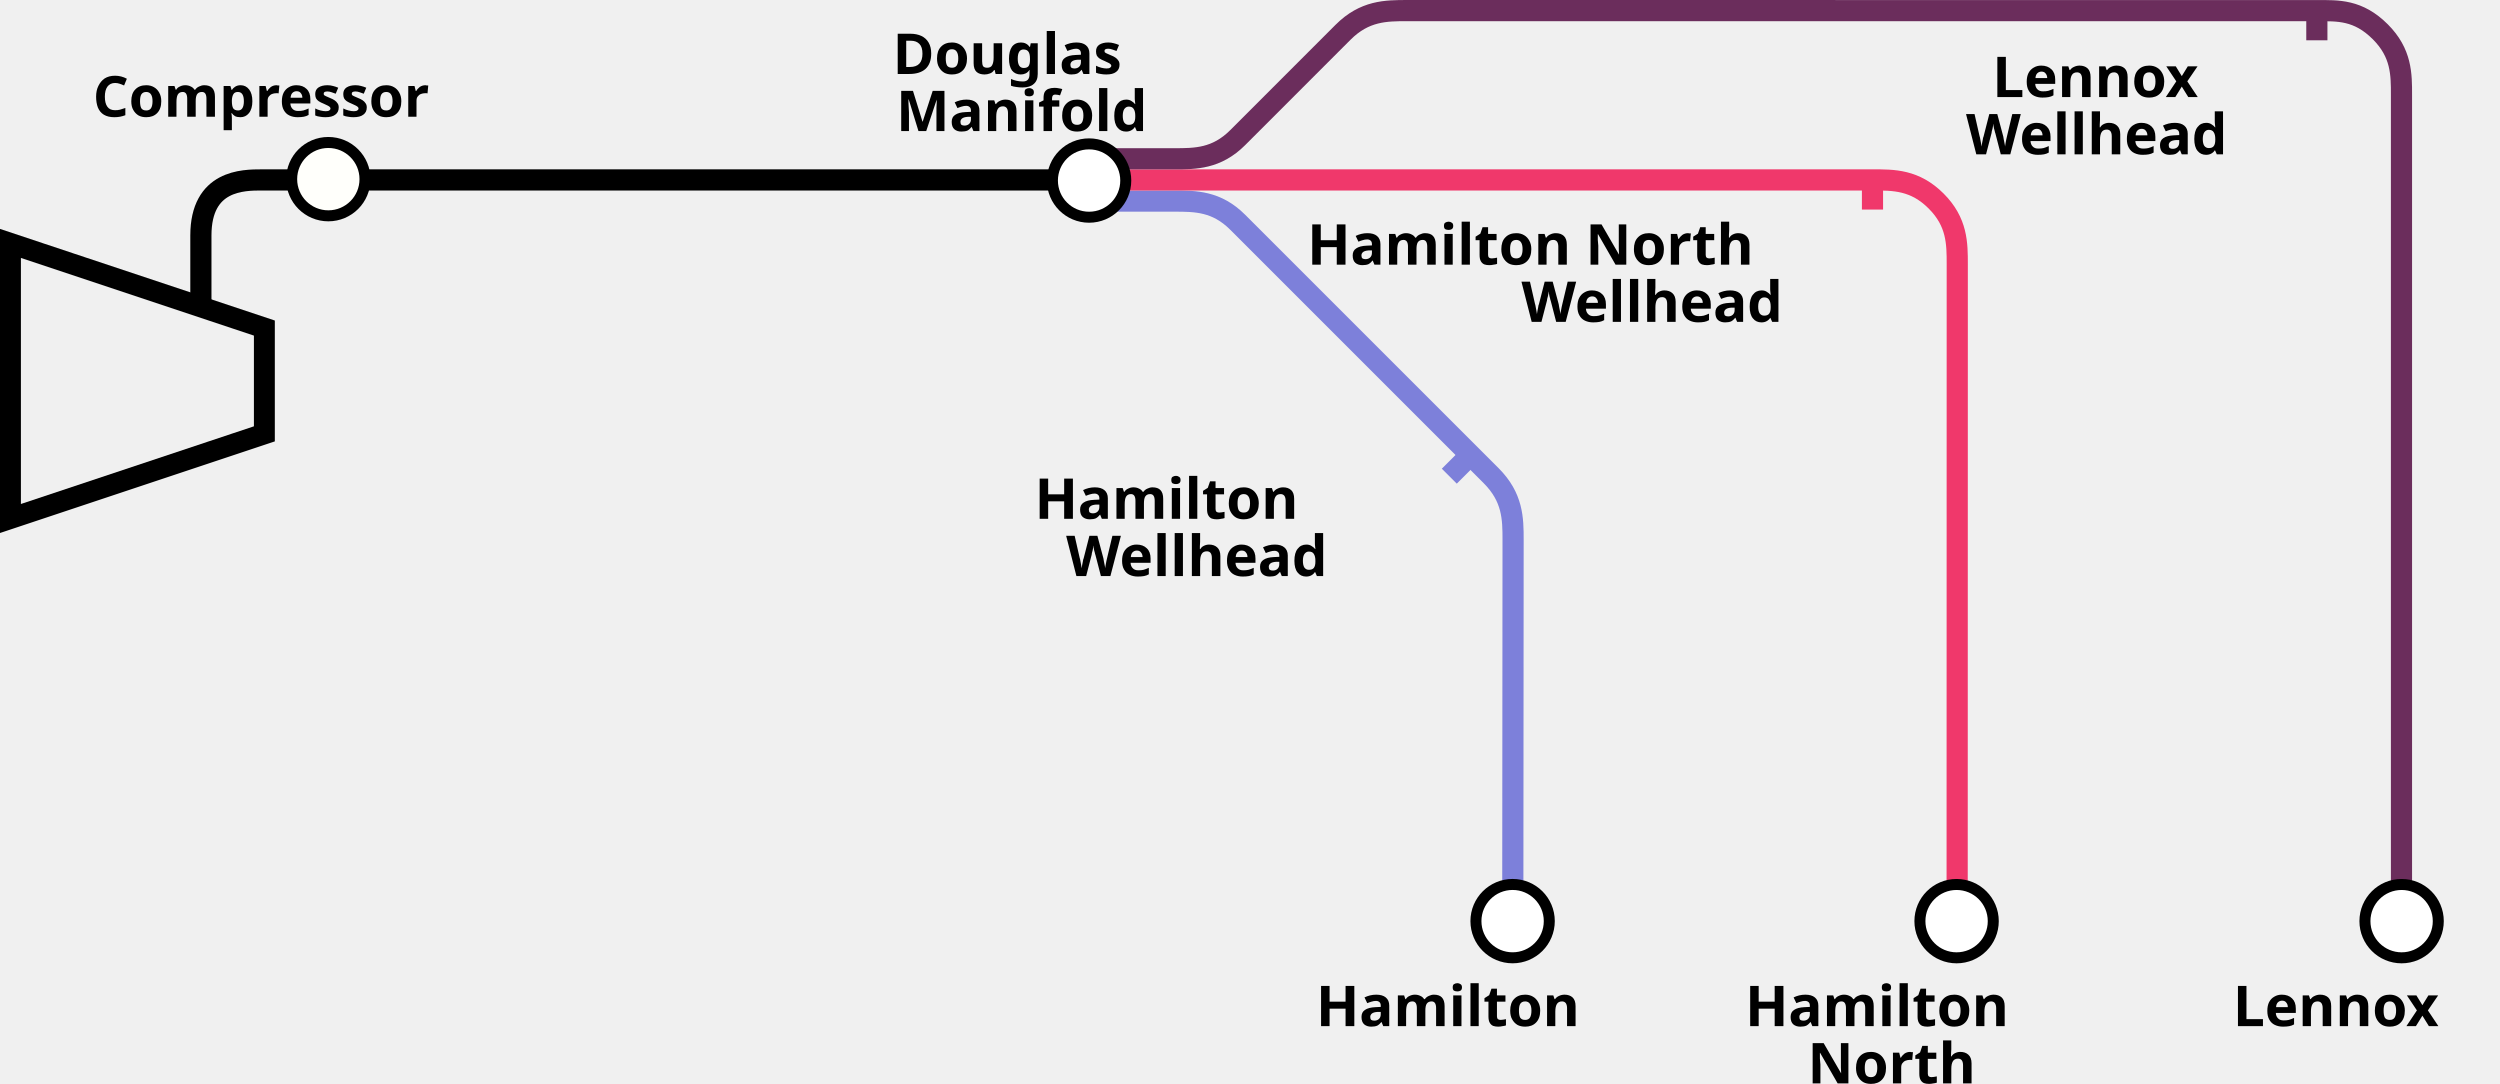
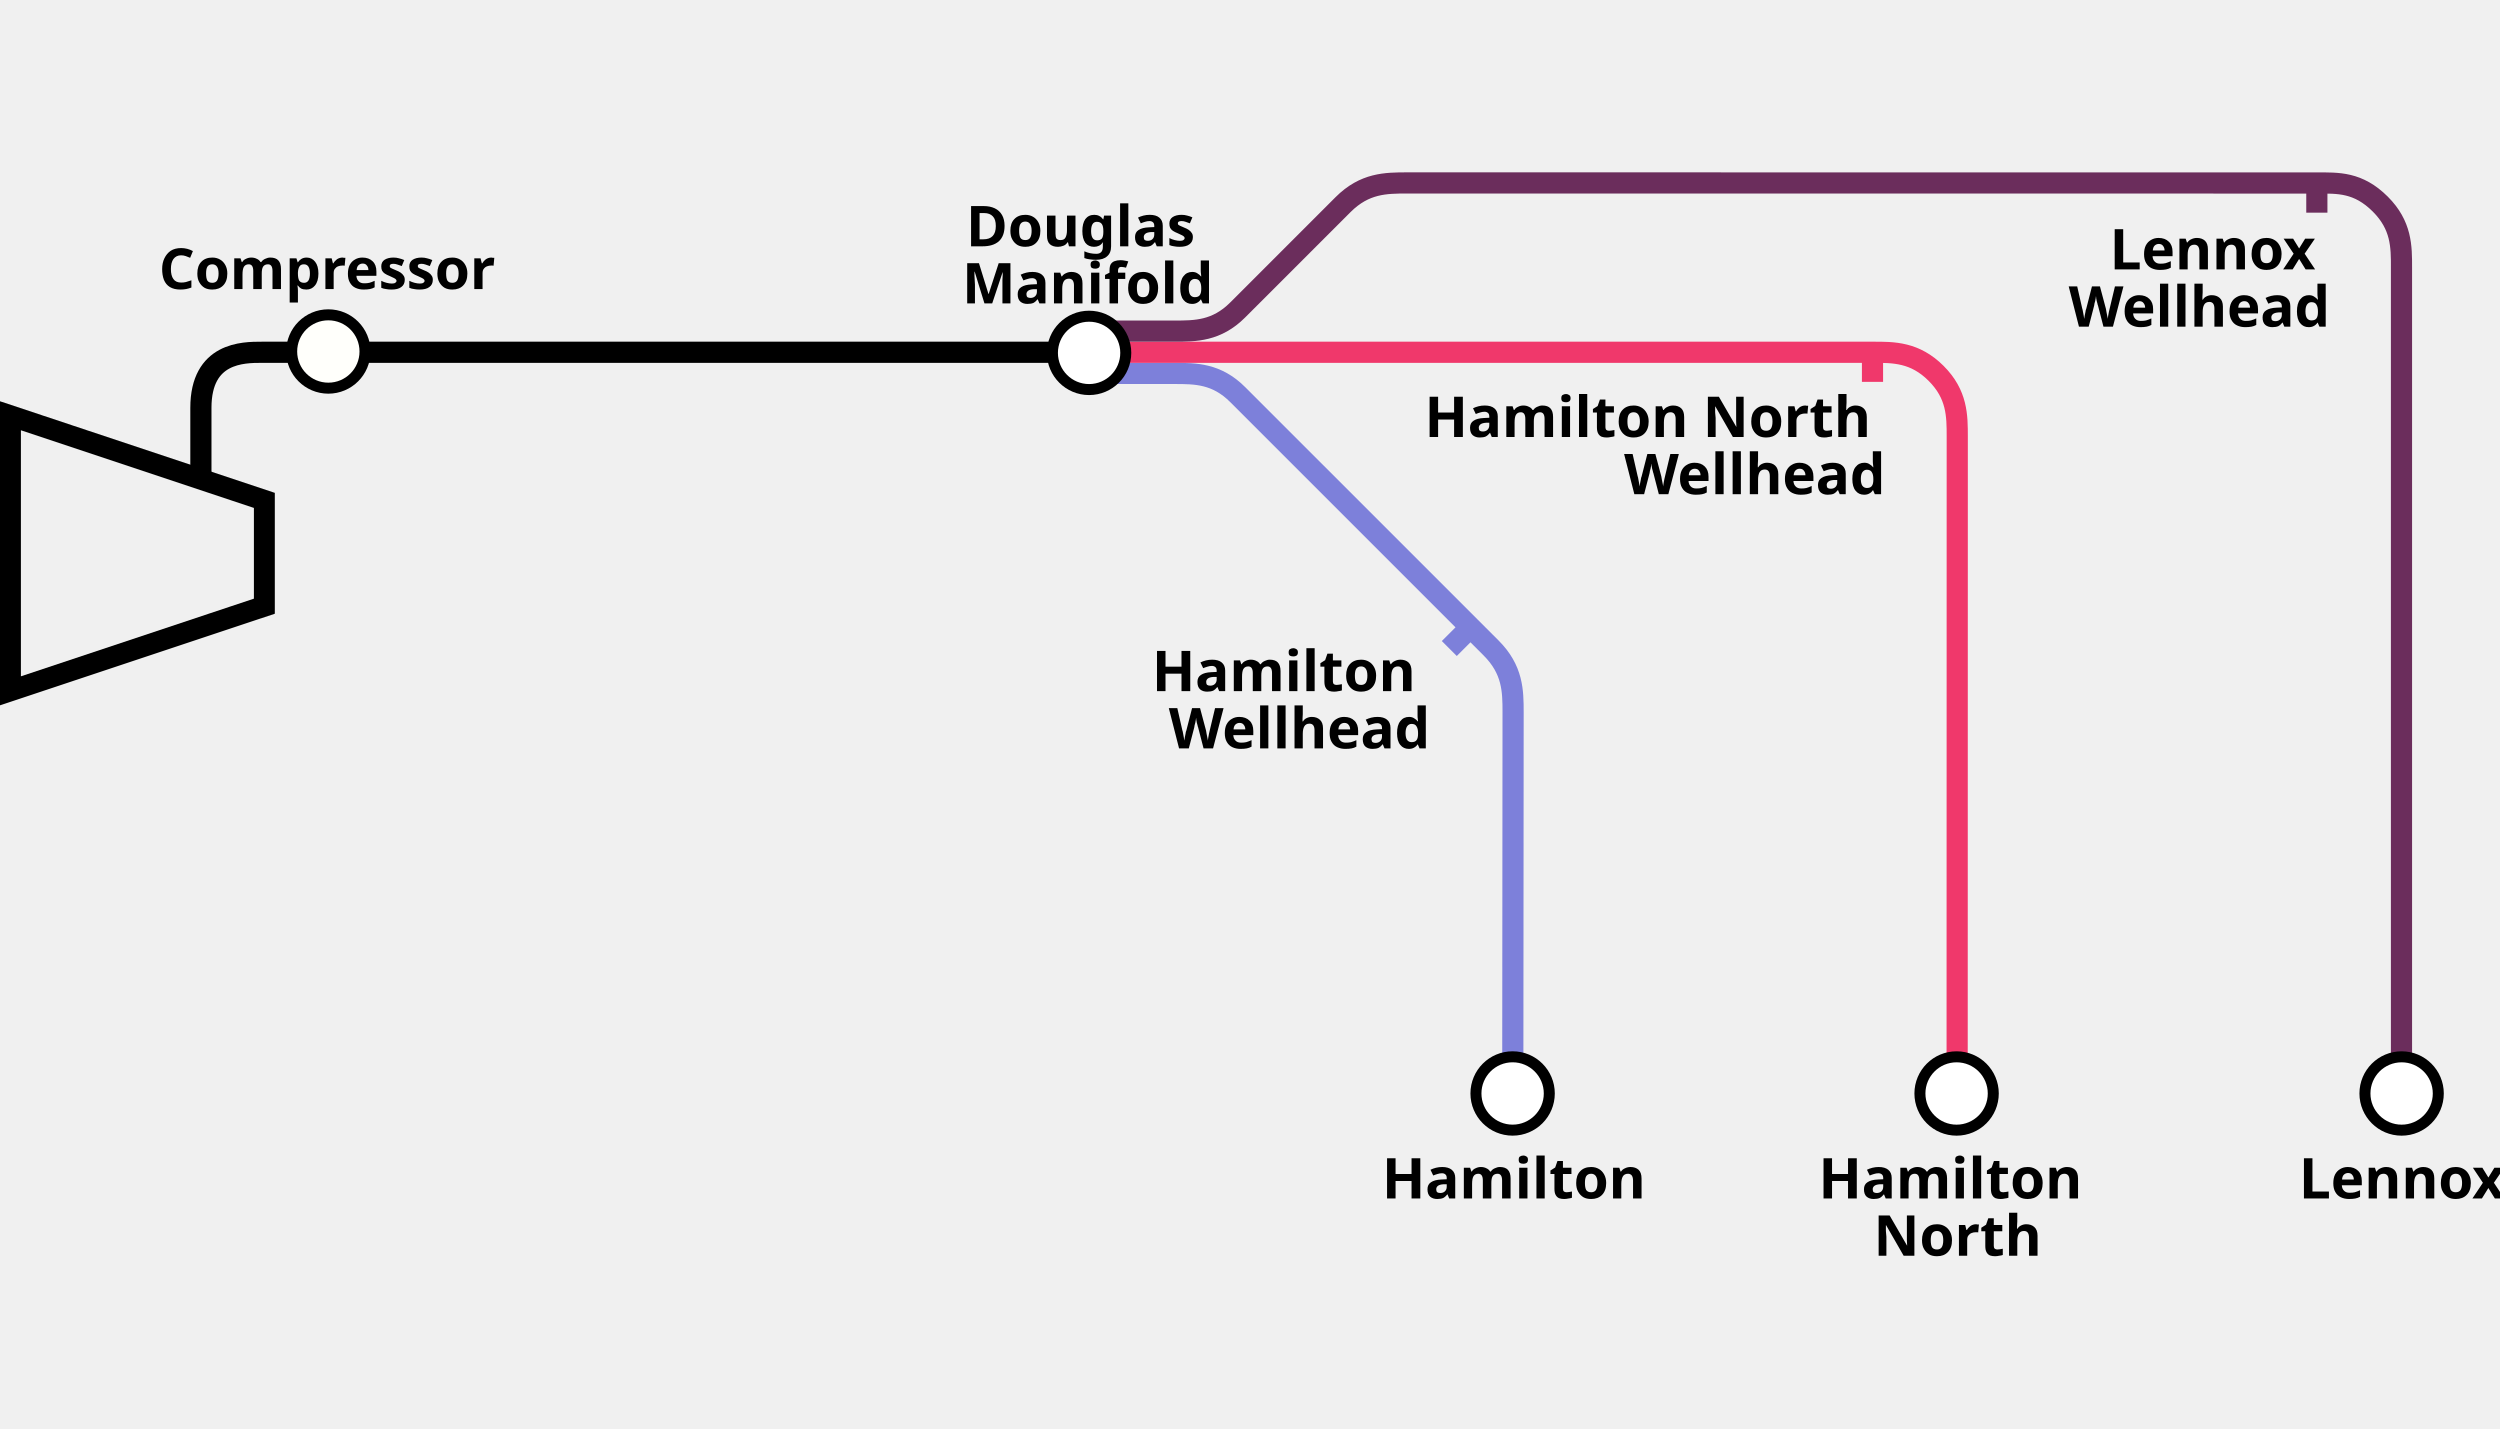
- <svg xmlns="http://www.w3.org/2000/svg" width="156.302mm" height="67.766mm" viewBox="0 0 156.302 67.766" version="1.1" id="svg5">
-   <defs id="defs2" />
-   <g id="layer1" transform="translate(-3.315455,-4.625182)">
-     <g id="g55818">
-       <text xml:space="preserve" style="font-style:normal;font-weight:normal;font-size:3.528px;line-height:1;font-family:sans-serif;fill:#000000;fill-opacity:1;stroke:none;stroke-width:0.265" x="92.737" y="37.065" id="text20986-9-4-8">
-         <tspan style="font-style:normal;font-variant:normal;font-weight:bold;font-stretch:normal;font-size:3.528px;font-family:Raleway;-inkscape-font-specification:'Raleway Bold';text-align:end;text-anchor:end;stroke-width:0.265" x="92.737" y="37.065" id="tspan22923-5-1">Hamilton</tspan>
-         <tspan style="font-style:normal;font-variant:normal;font-weight:bold;font-stretch:normal;font-size:3.528px;font-family:Raleway;-inkscape-font-specification:'Raleway Bold';text-align:end;text-anchor:end;stroke-width:0.265" x="92.737" y="40.64" id="tspan31796-9">Wellhead</tspan>
+ <svg xmlns="http://www.w3.org/2000/svg" width="700" height="400" viewBox="0 0 156.302 67.766">
+   <text style="line-height:1" x="92.737" y="37.065" font-weight="400" font-size="3.528" font-family="sans-serif" stroke-width="0.265" transform="translate(-3.315 -4.625)">
+     <tspan style="-inkscape-font-specification:'Raleway Bold';text-align:end" x="92.737" y="37.065" font-weight="700" font-family="Raleway" text-anchor="end">Hamilton</tspan>
+     <tspan style="-inkscape-font-specification:'Raleway Bold';text-align:end" x="92.737" y="40.64" font-weight="700" font-family="Raleway" text-anchor="end">Wellhead</tspan>
+   </text>
+   <g fill="none" stroke="#7d80da" stroke-width="1.323">
+     <path d="M94.58 57.552l.02-23.8c0-1.336-.02-2.658-1.375-4.014L77.382 13.896c-1.322-1.323-2.645-1.323-3.968-1.323h-5.027M91.935 28.448l-1.323 1.323h0" class="path reverse-anim" />
+   </g>
+   <g transform="translate(-3.315 -4.625)">
+     <circle cx="97.885" cy="62.215" fill="#fff" stroke="#000" stroke-width="0.688" stroke-linecap="round" r="2.293" />
+     <text style="line-height:1.25" x="97.963" y="68.781" font-weight="400" font-size="3.528" font-family="sans-serif" stroke-width="0.265">
+       <tspan style="-inkscape-font-specification:'Raleway Bold';text-align:center" x="97.963" y="68.781" font-weight="700" font-family="Raleway" text-anchor="middle">Hamilton</tspan>
+     </text>
+   </g>
+   <text style="line-height:1" x="121.202" y="21.175" font-weight="400" font-size="3.528" font-family="sans-serif" stroke-width="0.265" transform="translate(-3.315 -4.625)">
+     <tspan style="-inkscape-font-specification:'Raleway Bold';text-align:end" x="121.202" y="21.175" font-weight="700" font-family="Raleway" text-anchor="end">Hamilton North</tspan>
+     <tspan style="-inkscape-font-specification:'Raleway Bold';text-align:end" x="121.202" y="24.749" font-weight="700" font-family="Raleway" text-anchor="end">Wellhead</tspan>
+   </text>
+   <g fill="none" stroke="#f0386b" stroke-width="1.323">
+     <path d="M68.122 11.25h48.948c1.33-.006 2.653-.006 3.976 1.317s1.323 2.646 1.323 3.969l-.007 41.016M117.07 11.25v1.852" class="path" />
+   </g>
+   <g transform="translate(-3.315 -4.625)">
+     <circle cx="125.643" cy="62.216" fill="#fff" stroke="#000" stroke-width="0.688" stroke-linecap="round" r="2.293" />
+     <text style="line-height:1" x="125.71" y="68.781" font-weight="400" font-size="3.528" font-family="sans-serif" stroke-width="0.265">
+       <tspan style="-inkscape-font-specification:'Raleway Bold';text-align:center" x="125.71" y="68.781" font-weight="700" font-family="Raleway" text-anchor="middle">Hamilton</tspan>
+       <tspan style="-inkscape-font-specification:'Raleway Bold';text-align:center" x="125.71" y="72.356" font-weight="700" font-family="Raleway" text-anchor="middle">North</tspan>
+     </text>
+   </g>
+   <g>
+     <text style="line-height:1" x="148.999" y="10.698" font-weight="400" font-size="3.528" font-family="sans-serif" stroke-width="0.265" transform="translate(-3.315 -4.625)">
+       <tspan style="-inkscape-font-specification:'Raleway Bold';text-align:end" x="148.999" y="10.698" font-weight="700" font-family="Raleway" text-anchor="end">Lennox</tspan>
+       <tspan style="-inkscape-font-specification:'Raleway Bold';text-align:end" x="148.999" y="14.273" font-weight="700" font-family="Raleway" text-anchor="end">Wellhead</tspan>
+     </text>
+     <g fill="none" stroke="#6b2d5c" stroke-width="1.323">
+       <path d="M150.143 57.552V5.958c.005-1.32 0-2.646-1.323-3.969-1.389-1.388-2.646-1.323-3.969-1.323 0 0-55.932-.007-56.884-.004-1.324.004-2.647.004-4.002 1.36l-6.583 6.582c-1.322 1.323-2.645 1.323-3.968 1.323h-5.292M144.851.666V2.52" class="path reverse-anim" />
+     </g>
+     <g transform="translate(-3.315 -4.625)">
+       <circle cx="153.466" cy="62.216" fill="#fff" stroke="#000" stroke-width="0.688" stroke-linecap="round" r="2.293" />
+       <text style="line-height:1" x="153.48" y="68.781" font-weight="400" font-size="3.528" font-family="sans-serif" stroke-width="0.265">
+         <tspan style="-inkscape-font-specification:'Raleway Bold';text-align:center" x="153.48" y="68.781" font-weight="700" font-family="Raleway" text-anchor="middle">Lennox</tspan>
      </text>
-       <g id="g55537">
-         <path style="fill:none;stroke:#7d80da;stroke-width:1.323;stroke-linecap:butt;stroke-linejoin:miter;stroke-miterlimit:4;stroke-dasharray:none;stroke-opacity:1" d="m 97.896,62.177 0.019,-23.799 c 10e-4,-1.336 -0.019,-2.659 -1.374,-4.015 L 80.698,18.521 c -1.323,-1.323 -2.646,-1.323 -3.969,-1.323 H 73.025 71.702" id="path7511-9" />
-         <path style="fill:none;stroke:#7d80da;stroke-width:1.323;stroke-linecap:butt;stroke-linejoin:miter;stroke-miterlimit:4;stroke-dasharray:none;stroke-opacity:1" d="m 95.25,33.073 -1.323,1.323 v 0" id="path31604" />
-       </g>
-       <g id="g55514">
-         <ellipse style="fill:#ffffff;fill-opacity:1;stroke:#000000;stroke-width:0.688;stroke-linecap:round;stroke-miterlimit:4;stroke-dasharray:none;stroke-opacity:1" id="path4404-8-3" cx="97.885" cy="62.215" rx="2.293" ry="2.293" />
-         <text xml:space="preserve" style="font-style:normal;font-weight:normal;font-size:3.528px;line-height:1.25;font-family:sans-serif;fill:#000000;fill-opacity:1;stroke:none;stroke-width:0.265" x="97.963" y="68.781" id="text20986-9-4">
-           <tspan style="font-style:normal;font-variant:normal;font-weight:bold;font-stretch:normal;font-size:3.528px;font-family:Raleway;-inkscape-font-specification:'Raleway Bold';text-align:center;text-anchor:middle;stroke-width:0.265" x="97.963" y="68.781" id="tspan31796">Hamilton</tspan>
-         </text>
-       </g>
    </g>
-     <g id="g55831">
-       <text xml:space="preserve" style="font-style:normal;font-weight:normal;font-size:3.528px;line-height:1;font-family:sans-serif;fill:#000000;fill-opacity:1;stroke:none;stroke-width:0.265" x="121.202" y="21.175" id="text20986-9">
-         <tspan style="font-style:normal;font-variant:normal;font-weight:bold;font-stretch:normal;font-size:3.528px;font-family:Raleway;-inkscape-font-specification:'Raleway Bold';text-align:end;text-anchor:end;stroke-width:0.265" x="121.202" y="21.175" id="tspan35942">Hamilton North</tspan>
-         <tspan style="font-style:normal;font-variant:normal;font-weight:bold;font-stretch:normal;font-size:3.528px;font-family:Raleway;-inkscape-font-specification:'Raleway Bold';text-align:end;text-anchor:end;stroke-width:0.265" x="121.202" y="24.749" id="tspan38922">Wellhead</tspan>
+   </g>
+   <g>
+     <path d="M12.56 19.187v-4.463c0-3.474 2.645-3.474 3.807-3.474h51.755" fill="none" stroke="#000" stroke-width="1.323" class="path" />
+     <path d="M.653 15.219l15.875 5.291v6.615L.653 32.416z" fill="none" stroke="#000" stroke-width="1.307" />
+     <g transform="translate(-3.315 -4.625)">
+       <circle cx="23.843" cy="15.826" fill="#fffffb" stroke="#000" stroke-width="0.688" stroke-linecap="round" r="2.293" />
+       <text style="line-height:1.25" x="23.768" y="11.923" font-weight="400" font-size="3.528" font-family="sans-serif" stroke-width="0.265">
+         <tspan style="-inkscape-font-specification:'Raleway Bold';text-align:center" x="23.768" y="11.923" font-weight="700" font-family="Raleway" text-anchor="middle">Compressor</tspan>
      </text>
-       <g id="g55533">
-         <path style="fill:none;stroke:#f0386b;stroke-width:1.323;stroke-linecap:butt;stroke-linejoin:miter;stroke-miterlimit:4;stroke-dasharray:none;stroke-opacity:1" d="m 71.438,15.875 h 48.948 c 1.33,-0.006 2.653,-0.006 3.976,1.317 1.323,1.323 1.323,2.646 1.323,3.969 l -0.007,41.016" id="path13848" />
-         <path style="fill:none;stroke:#f0386b;stroke-width:1.323;stroke-linecap:butt;stroke-linejoin:miter;stroke-miterlimit:4;stroke-dasharray:none;stroke-opacity:1" d="m 120.385,15.875 v 1.852" id="path40202" />
-       </g>
-       <g id="g55520">
-         <ellipse style="fill:#ffffff;fill-opacity:1;stroke:#000000;stroke-width:0.688;stroke-linecap:round;stroke-miterlimit:4;stroke-dasharray:none;stroke-opacity:1" id="path4404-8-1" cx="125.643" cy="62.216" rx="2.293" ry="2.293" />
-         <text xml:space="preserve" style="font-style:normal;font-weight:normal;font-size:3.528px;line-height:1;font-family:sans-serif;fill:#000000;fill-opacity:1;stroke:none;stroke-width:0.265" x="125.71" y="68.781" id="text20986-9-0">
-           <tspan style="font-style:normal;font-variant:normal;font-weight:bold;font-stretch:normal;font-size:3.528px;font-family:Raleway;-inkscape-font-specification:'Raleway Bold';text-align:center;text-anchor:middle;stroke-width:0.265" x="125.71" y="68.781" id="tspan38922-5">Hamilton</tspan>
-           <tspan style="font-style:normal;font-variant:normal;font-weight:bold;font-stretch:normal;font-size:3.528px;font-family:Raleway;-inkscape-font-specification:'Raleway Bold';text-align:center;text-anchor:middle;stroke-width:0.265" x="125.71" y="72.356" id="tspan40636">North</tspan>
-         </text>
-       </g>
    </g>
-     <g id="g55843">
-       <text xml:space="preserve" style="font-style:normal;font-weight:normal;font-size:3.528px;line-height:1;font-family:sans-serif;fill:#000000;fill-opacity:1;stroke:none;stroke-width:0.265" x="148.999" y="10.698" id="text20986-9-3">
-         <tspan style="font-style:normal;font-variant:normal;font-weight:bold;font-stretch:normal;font-size:3.528px;font-family:Raleway;-inkscape-font-specification:'Raleway Bold';text-align:end;text-anchor:end;stroke-width:0.265" x="148.999" y="10.698" id="tspan35942-9">Lennox</tspan>
-         <tspan style="font-style:normal;font-variant:normal;font-weight:bold;font-stretch:normal;font-size:3.528px;font-family:Raleway;-inkscape-font-specification:'Raleway Bold';text-align:end;text-anchor:end;stroke-width:0.265" x="148.999" y="14.273" id="tspan38922-8">Wellhead</tspan>
+     <g transform="translate(-3.315 -4.625)">
+       <circle cx="71.406" cy="15.913" fill="#fff" stroke="#000" stroke-width="0.688" stroke-linecap="round" r="2.293" />
+       <text style="line-height:1" x="71.328" y="9.249" font-weight="400" font-size="3.528" font-family="sans-serif" stroke-width="0.265">
+         <tspan style="-inkscape-font-specification:'Raleway Bold';text-align:center" x="71.328" y="9.249" font-weight="700" font-family="Raleway" text-anchor="middle">Douglas</tspan>
+         <tspan style="-inkscape-font-specification:'Raleway Bold';text-align:center" x="71.328" y="12.823" font-weight="700" font-family="Raleway" text-anchor="middle">Manifold</tspan>
      </text>
-       <g id="g55529">
-         <path style="fill:none;stroke:#6b2d5c;stroke-width:1.323;stroke-linecap:butt;stroke-linejoin:miter;stroke-miterlimit:4;stroke-dasharray:none;stroke-opacity:1" d="m 153.458,62.177 1e-5,-51.594 c 0.005,-1.321 0,-2.646 -1.323,-3.969 -1.389,-1.389 -2.646,-1.323 -3.969,-1.323 0,0 -55.932,-0.007 -56.884,-0.004 -1.324,0.004 -2.647,0.004 -4.002,1.359 L 80.698,13.229 C 79.375,14.552 78.052,14.552 76.729,14.552 H 72.76 71.438" id="path7511" />
-         <path style="fill:none;stroke:#6b2d5c;stroke-width:1.323;stroke-linecap:butt;stroke-linejoin:miter;stroke-miterlimit:4;stroke-dasharray:none;stroke-opacity:1" d="m 148.167,5.292 v 1.852" id="path40202-5" />
-       </g>
-       <g id="g55525">
-         <ellipse style="fill:#ffffff;fill-opacity:1;stroke:#000000;stroke-width:0.688;stroke-linecap:round;stroke-miterlimit:4;stroke-dasharray:none;stroke-opacity:1" id="path4404-8-1-5" cx="153.466" cy="62.216" rx="2.293" ry="2.293" />
-         <text xml:space="preserve" style="font-style:normal;font-weight:normal;font-size:3.528px;line-height:1;font-family:sans-serif;fill:#000000;fill-opacity:1;stroke:none;stroke-width:0.265" x="153.48" y="68.781" id="text20986-9-0-4">
-           <tspan style="font-style:normal;font-variant:normal;font-weight:bold;font-stretch:normal;font-size:3.528px;font-family:Raleway;-inkscape-font-specification:'Raleway Bold';text-align:center;text-anchor:middle;stroke-width:0.265" x="153.48" y="68.781" id="tspan40636-1">Lennox</tspan>
-         </text>
-       </g>
-     </g>
-     <g id="g55856">
-       <path style="fill:none;stroke:#000000;stroke-width:1.323;stroke-linecap:butt;stroke-linejoin:miter;stroke-miterlimit:4;stroke-dasharray:none;stroke-opacity:1" d="m 15.875,23.812 v -4.464 c 0,-3.474 2.646,-3.474 3.808,-3.474 H 71.438" id="path1050" />
-       <path style="fill:none;stroke:#000000;stroke-width:1.307;stroke-linecap:butt;stroke-linejoin:miter;stroke-miterlimit:4;stroke-dasharray:none;stroke-opacity:1" d="m 3.969,19.844 15.875,5.292 V 31.75 l -15.875,5.292 z" id="path3001" />
-       <g id="g55503">
-         <ellipse style="fill:#fffffb;fill-opacity:1;stroke:#000000;stroke-width:0.688;stroke-linecap:round;stroke-miterlimit:4;stroke-dasharray:none;stroke-opacity:1" id="path4404" cx="23.843" cy="15.826" rx="2.293" ry="2.293" />
-         <text xml:space="preserve" style="font-style:normal;font-weight:normal;font-size:3.528px;line-height:1.25;font-family:sans-serif;fill:#000000;fill-opacity:1;stroke:none;stroke-width:0.265" x="23.768" y="11.923" id="text20986">
-           <tspan id="tspan20984" style="font-style:normal;font-variant:normal;font-weight:bold;font-stretch:normal;font-size:3.528px;font-family:Raleway;-inkscape-font-specification:'Raleway Bold';text-align:center;text-anchor:middle;stroke-width:0.265" x="23.768" y="11.923">Compressor</tspan>
-         </text>
-       </g>
-       <g id="g55509">
-         <ellipse style="fill:#ffffff;fill-opacity:1;stroke:#000000;stroke-width:0.688;stroke-linecap:round;stroke-miterlimit:4;stroke-dasharray:none;stroke-opacity:1" id="path4404-8" cx="71.406" cy="15.913" rx="2.293" ry="2.293" />
-         <text xml:space="preserve" style="font-style:normal;font-weight:normal;font-size:3.528px;line-height:1;font-family:sans-serif;fill:#000000;fill-opacity:1;stroke:none;stroke-width:0.265" x="71.328" y="9.249" id="text20986-9-8">
-           <tspan id="tspan20984-0-7" style="font-style:normal;font-variant:normal;font-weight:bold;font-stretch:normal;font-size:3.528px;font-family:Raleway;-inkscape-font-specification:'Raleway Bold';text-align:center;text-anchor:middle;stroke-width:0.265" x="71.328" y="9.249">Douglas</tspan>
-           <tspan style="font-style:normal;font-variant:normal;font-weight:bold;font-stretch:normal;font-size:3.528px;font-family:Raleway;-inkscape-font-specification:'Raleway Bold';text-align:center;text-anchor:middle;stroke-width:0.265" x="71.328" y="12.823" id="tspan22923-6">Manifold</tspan>
-         </text>
-       </g>
    </g>
  </g>
</svg>
